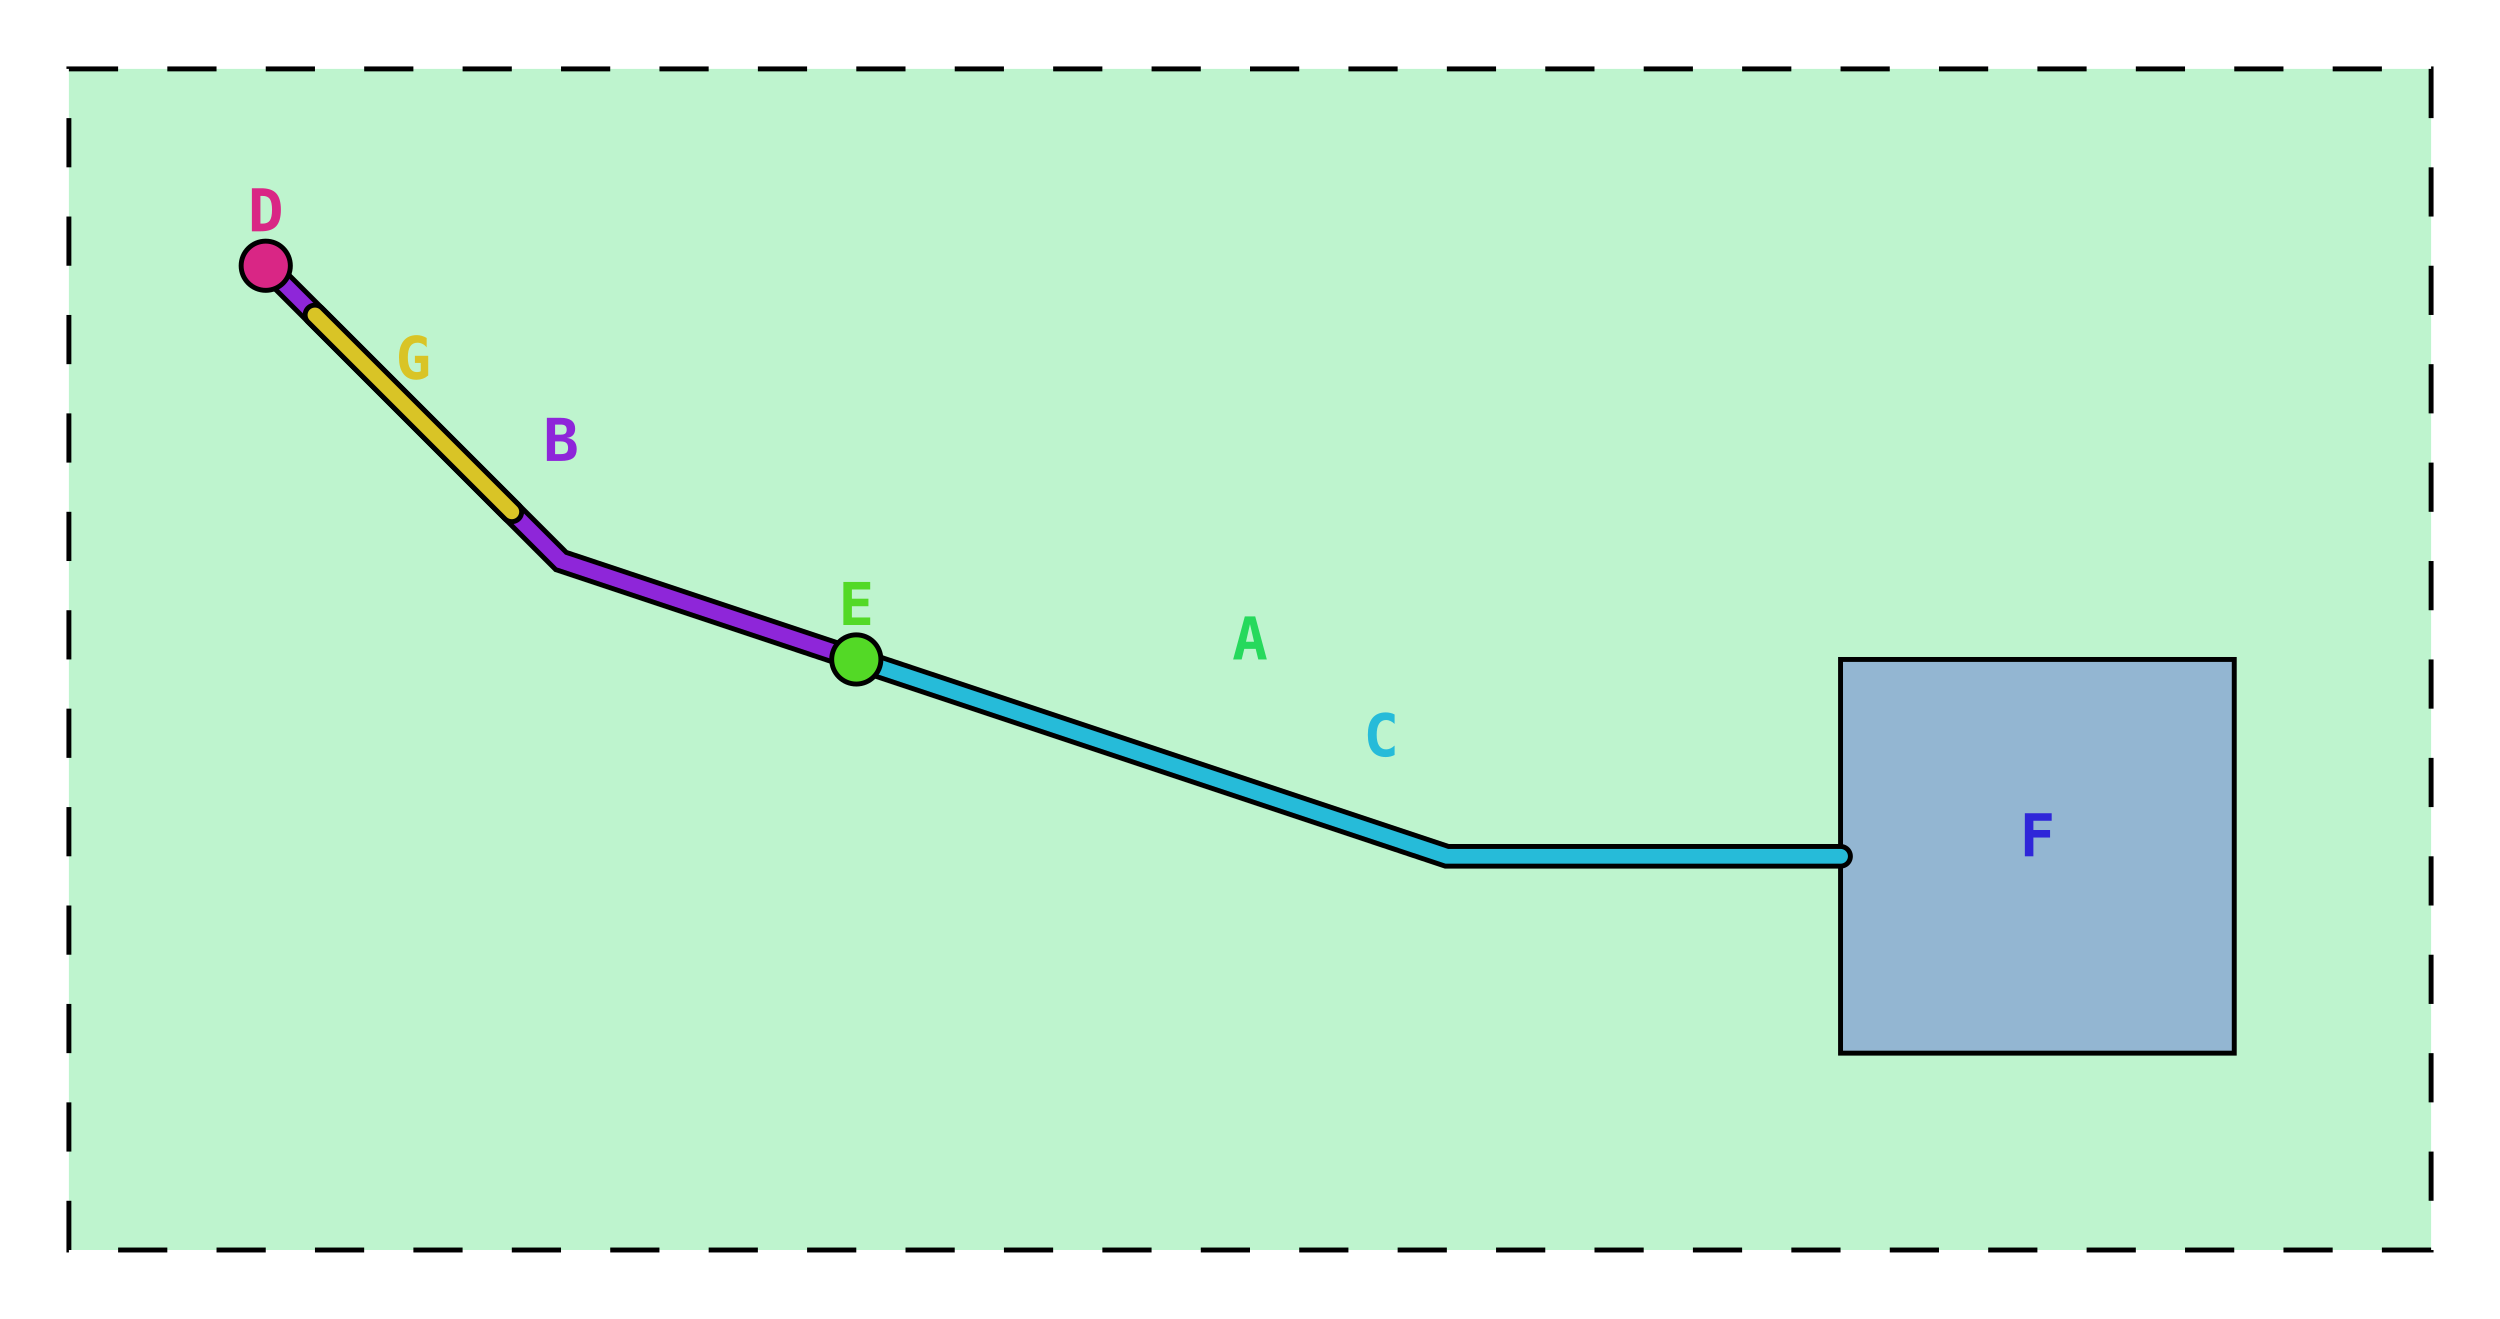
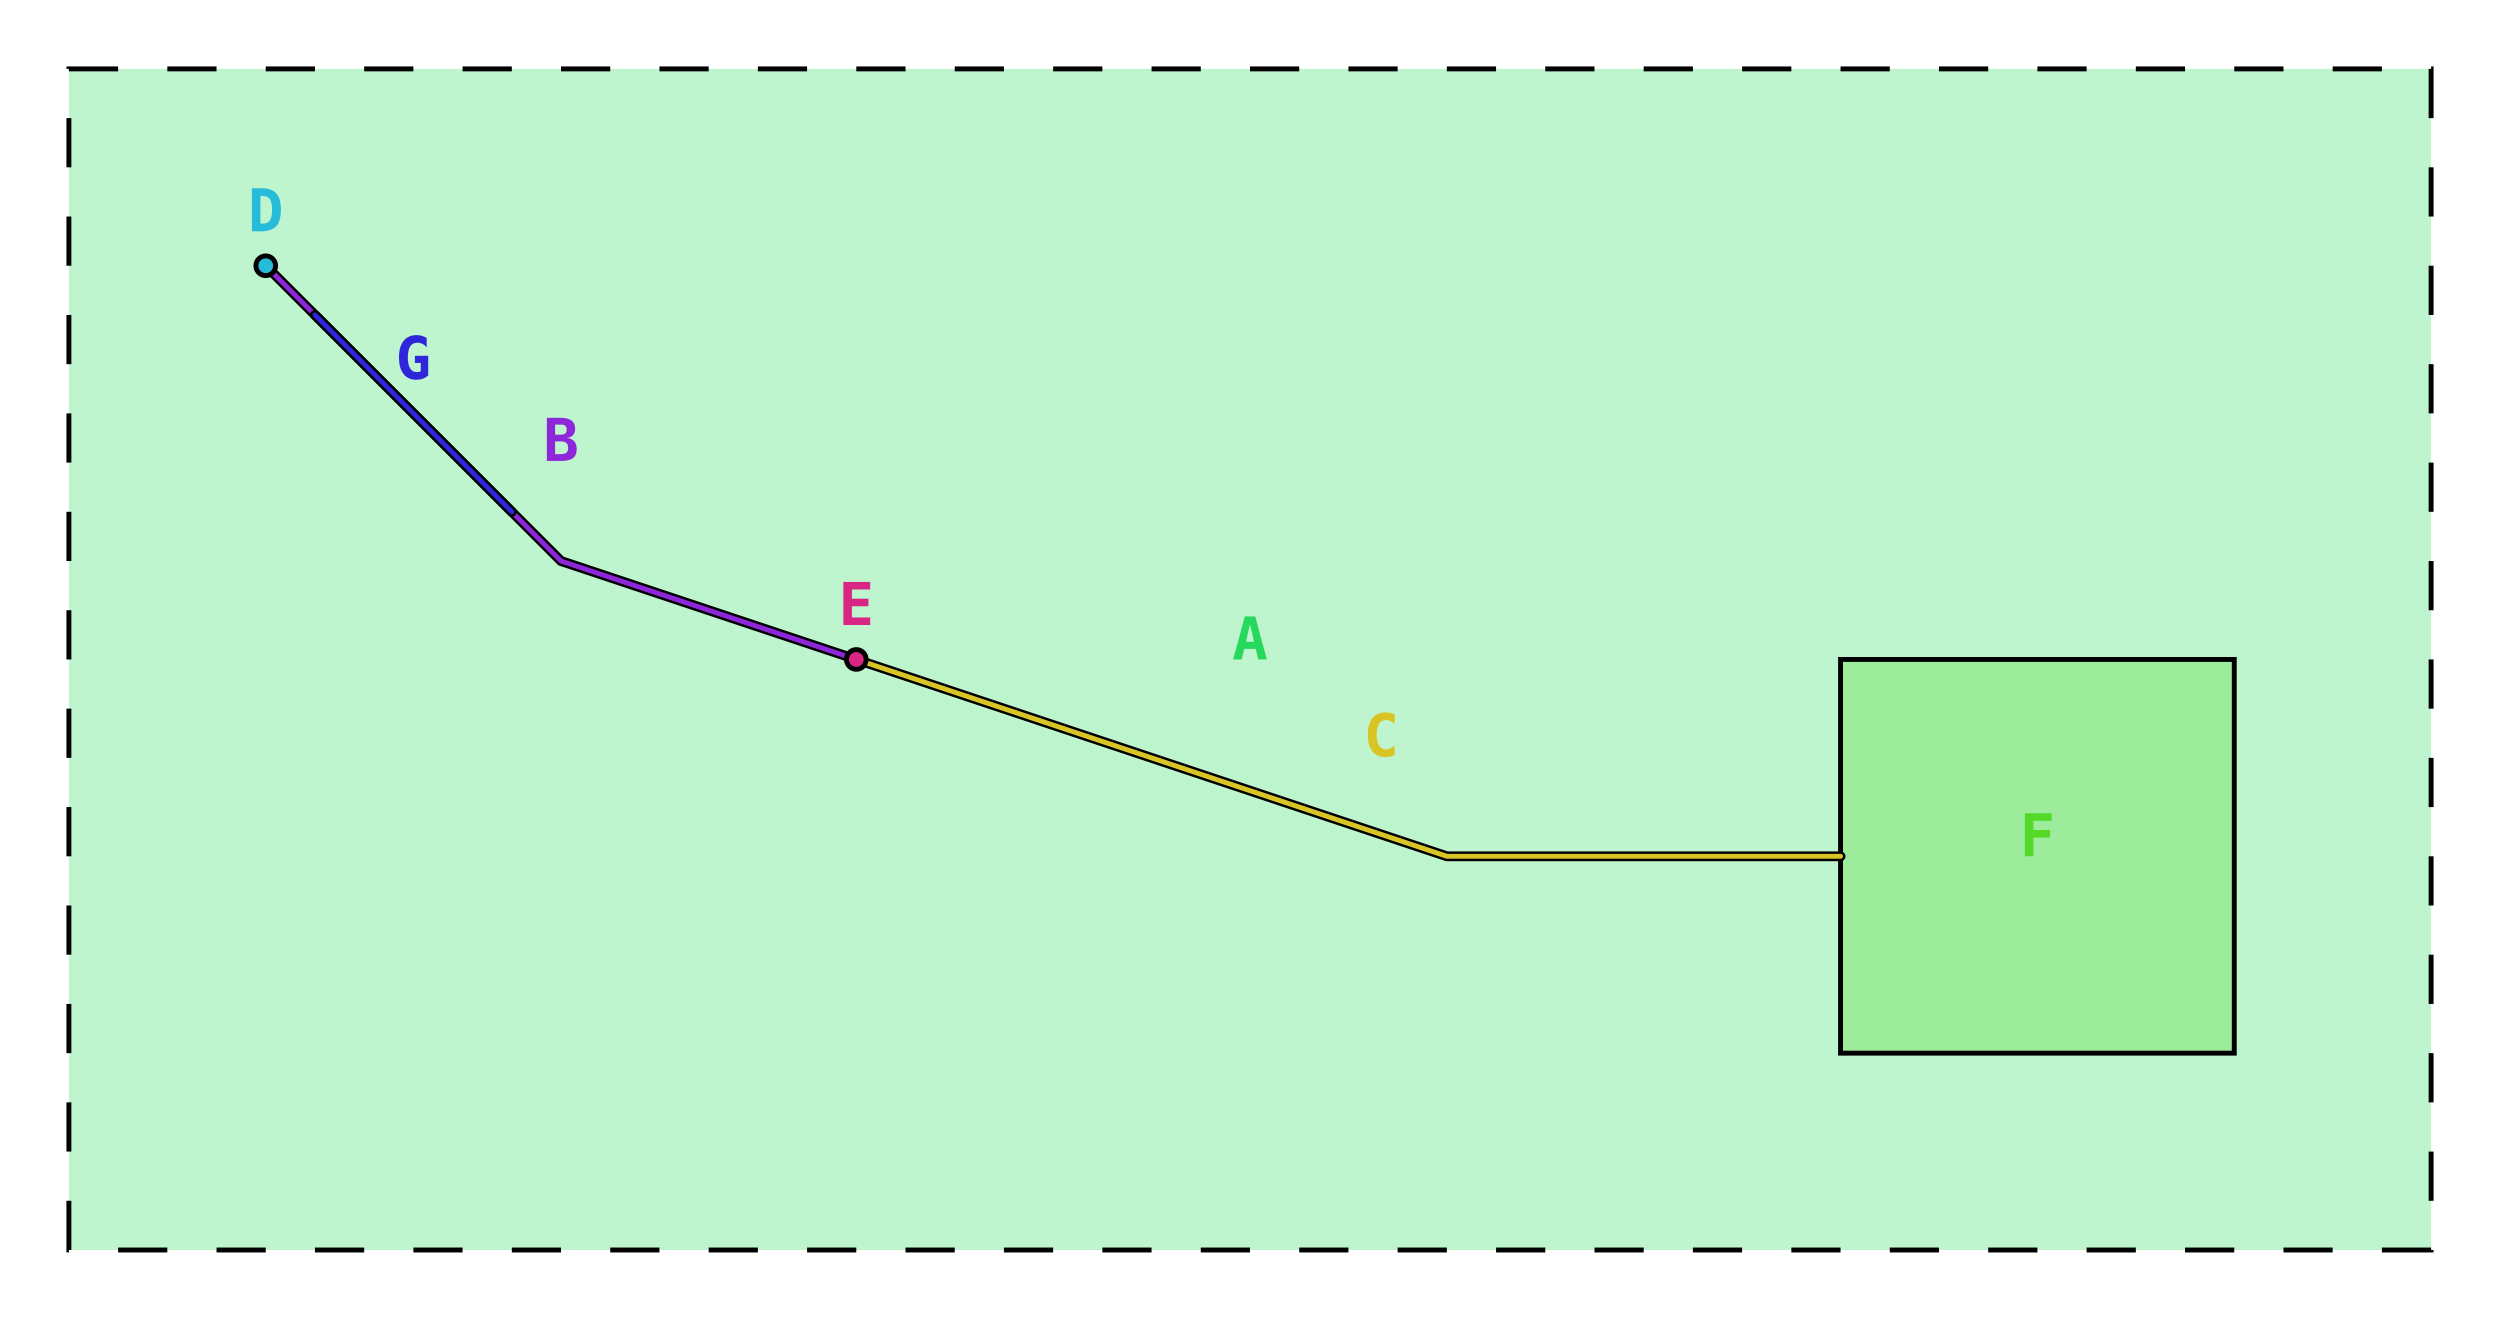
<svg xmlns="http://www.w3.org/2000/svg" width="100%" height="auto" viewBox="-14 -14 508 268">
  <polygon stroke="black" fill="hsl(138,70%,50%)" fill-opacity="30%" points="0,0 480,0 480,240 0,240 0,0" stroke-dasharray="10,10" />
-   <polygon stroke="black" fill="hsl(243,70%,50%)" fill-opacity="30%" points="360,120 360,200 440,200 440,120 360,120" />
-   <polyline stroke="black" stroke-width="5" stroke-linecap="round" fill="none" points="40,40 100,100 160,120" />
-   <polyline stroke="hsl(275,70%,50%)" stroke-width="3" stroke-linecap="round" fill="none" points="40,40 100,100 160,120" />
-   <polyline stroke="black" stroke-width="5" stroke-linecap="round" fill="none" points="50,50 90,90" />
-   <polyline stroke="hsl(53,70%,50%)" stroke-width="3" stroke-linecap="round" fill="none" points="50,50 90,90" />
-   <polyline stroke="black" stroke-width="5" stroke-linecap="round" fill="none" points="160,120 280,160 360,160" />
-   <polyline stroke="hsl(190,70%,50%)" stroke-width="3" stroke-linecap="round" fill="none" points="160,120 280,160 360,160" />
-   <circle cx="40" cy="40" r="5" stroke="black" fill="hsl(328,70%,50%)" />
-   <circle cx="160" cy="120" r="5" stroke="black" fill="hsl(105,70%,50%)" />
+   <polygon stroke="black" fill="hsl(105,70%,50%)" fill-opacity="30%" points="360,120 360,200 440,200 440,120 360,120" />
+   <polyline stroke="black" stroke-width="2" stroke-linecap="round" fill="none" points="40,40 100,100 160,120" />
+   <polyline stroke="hsl(275,70%,50%)" stroke-width="1" stroke-linecap="round" fill="none" points="40,40 100,100 160,120" />
+   <polyline stroke="black" stroke-width="2" stroke-linecap="round" fill="none" points="160,120 280,160 360,160" />
+   <polyline stroke="hsl(53,70%,50%)" stroke-width="1" stroke-linecap="round" fill="none" points="160,120 280,160 360,160" />
+   <polyline stroke="black" stroke-width="2" stroke-linecap="round" fill="none" points="50,50 90,90" />
+   <polyline stroke="hsl(243,70%,50%)" stroke-width="1" stroke-linecap="round" fill="none" points="50,50 90,90" />
+   <circle cx="40" cy="40" r="2" stroke="black" fill="hsl(190,70%,50%)" />
+   <circle cx="160" cy="120" r="2" stroke="black" fill="hsl(328,70%,50%)" />
  <text x="240" y="120" fill="hsl(138,70%,50%)" font-size="1.0rem" text-anchor="middle" font-family="monospace" font-weight="bold">A</text>
  <text x="" y="" fill="" font-size="1.0rem" text-anchor="middle" font-family="monospace" font-weight="bold" />
  <text x="100" y="79.667" fill="hsl(275,70%,50%)" font-size="1.0rem" text-anchor="middle" font-family="monospace" font-weight="bold">B</text>
  <text x="" y="" fill="" font-size="1.0rem" text-anchor="middle" font-family="monospace" font-weight="bold" />
-   <text x="70" y="63" fill="hsl(53,70%,50%)" font-size="1.0rem" text-anchor="middle" font-family="monospace" font-weight="bold">G</text>
+   <text x="266.667" y="139.667" fill="hsl(53,70%,50%)" font-size="1.0rem" text-anchor="middle" font-family="monospace" font-weight="bold">C</text>
+   <text x="40" y="33" fill="hsl(190,70%,50%)" font-size="1.0rem" text-anchor="middle" font-family="monospace" font-weight="bold">D</text>
+   <text x="160" y="113" fill="hsl(328,70%,50%)" font-size="1.0rem" text-anchor="middle" font-family="monospace" font-weight="bold">E</text>
+   <text x="400" y="160" fill="hsl(105,70%,50%)" font-size="1.0rem" text-anchor="middle" font-family="monospace" font-weight="bold">F</text>
  <text x="" y="" fill="" font-size="1.0rem" text-anchor="middle" font-family="monospace" font-weight="bold" />
-   <text x="266.667" y="139.667" fill="hsl(190,70%,50%)" font-size="1.0rem" text-anchor="middle" font-family="monospace" font-weight="bold">C</text>
-   <text x="40" y="33" fill="hsl(328,70%,50%)" font-size="1.0rem" text-anchor="middle" font-family="monospace" font-weight="bold">D</text>
-   <text x="160" y="113" fill="hsl(105,70%,50%)" font-size="1.0rem" text-anchor="middle" font-family="monospace" font-weight="bold">E</text>
-   <text x="400" y="160" fill="hsl(243,70%,50%)" font-size="1.0rem" text-anchor="middle" font-family="monospace" font-weight="bold">F</text>
+   <text x="70" y="63" fill="hsl(243,70%,50%)" font-size="1.0rem" text-anchor="middle" font-family="monospace" font-weight="bold">G</text>
</svg>
